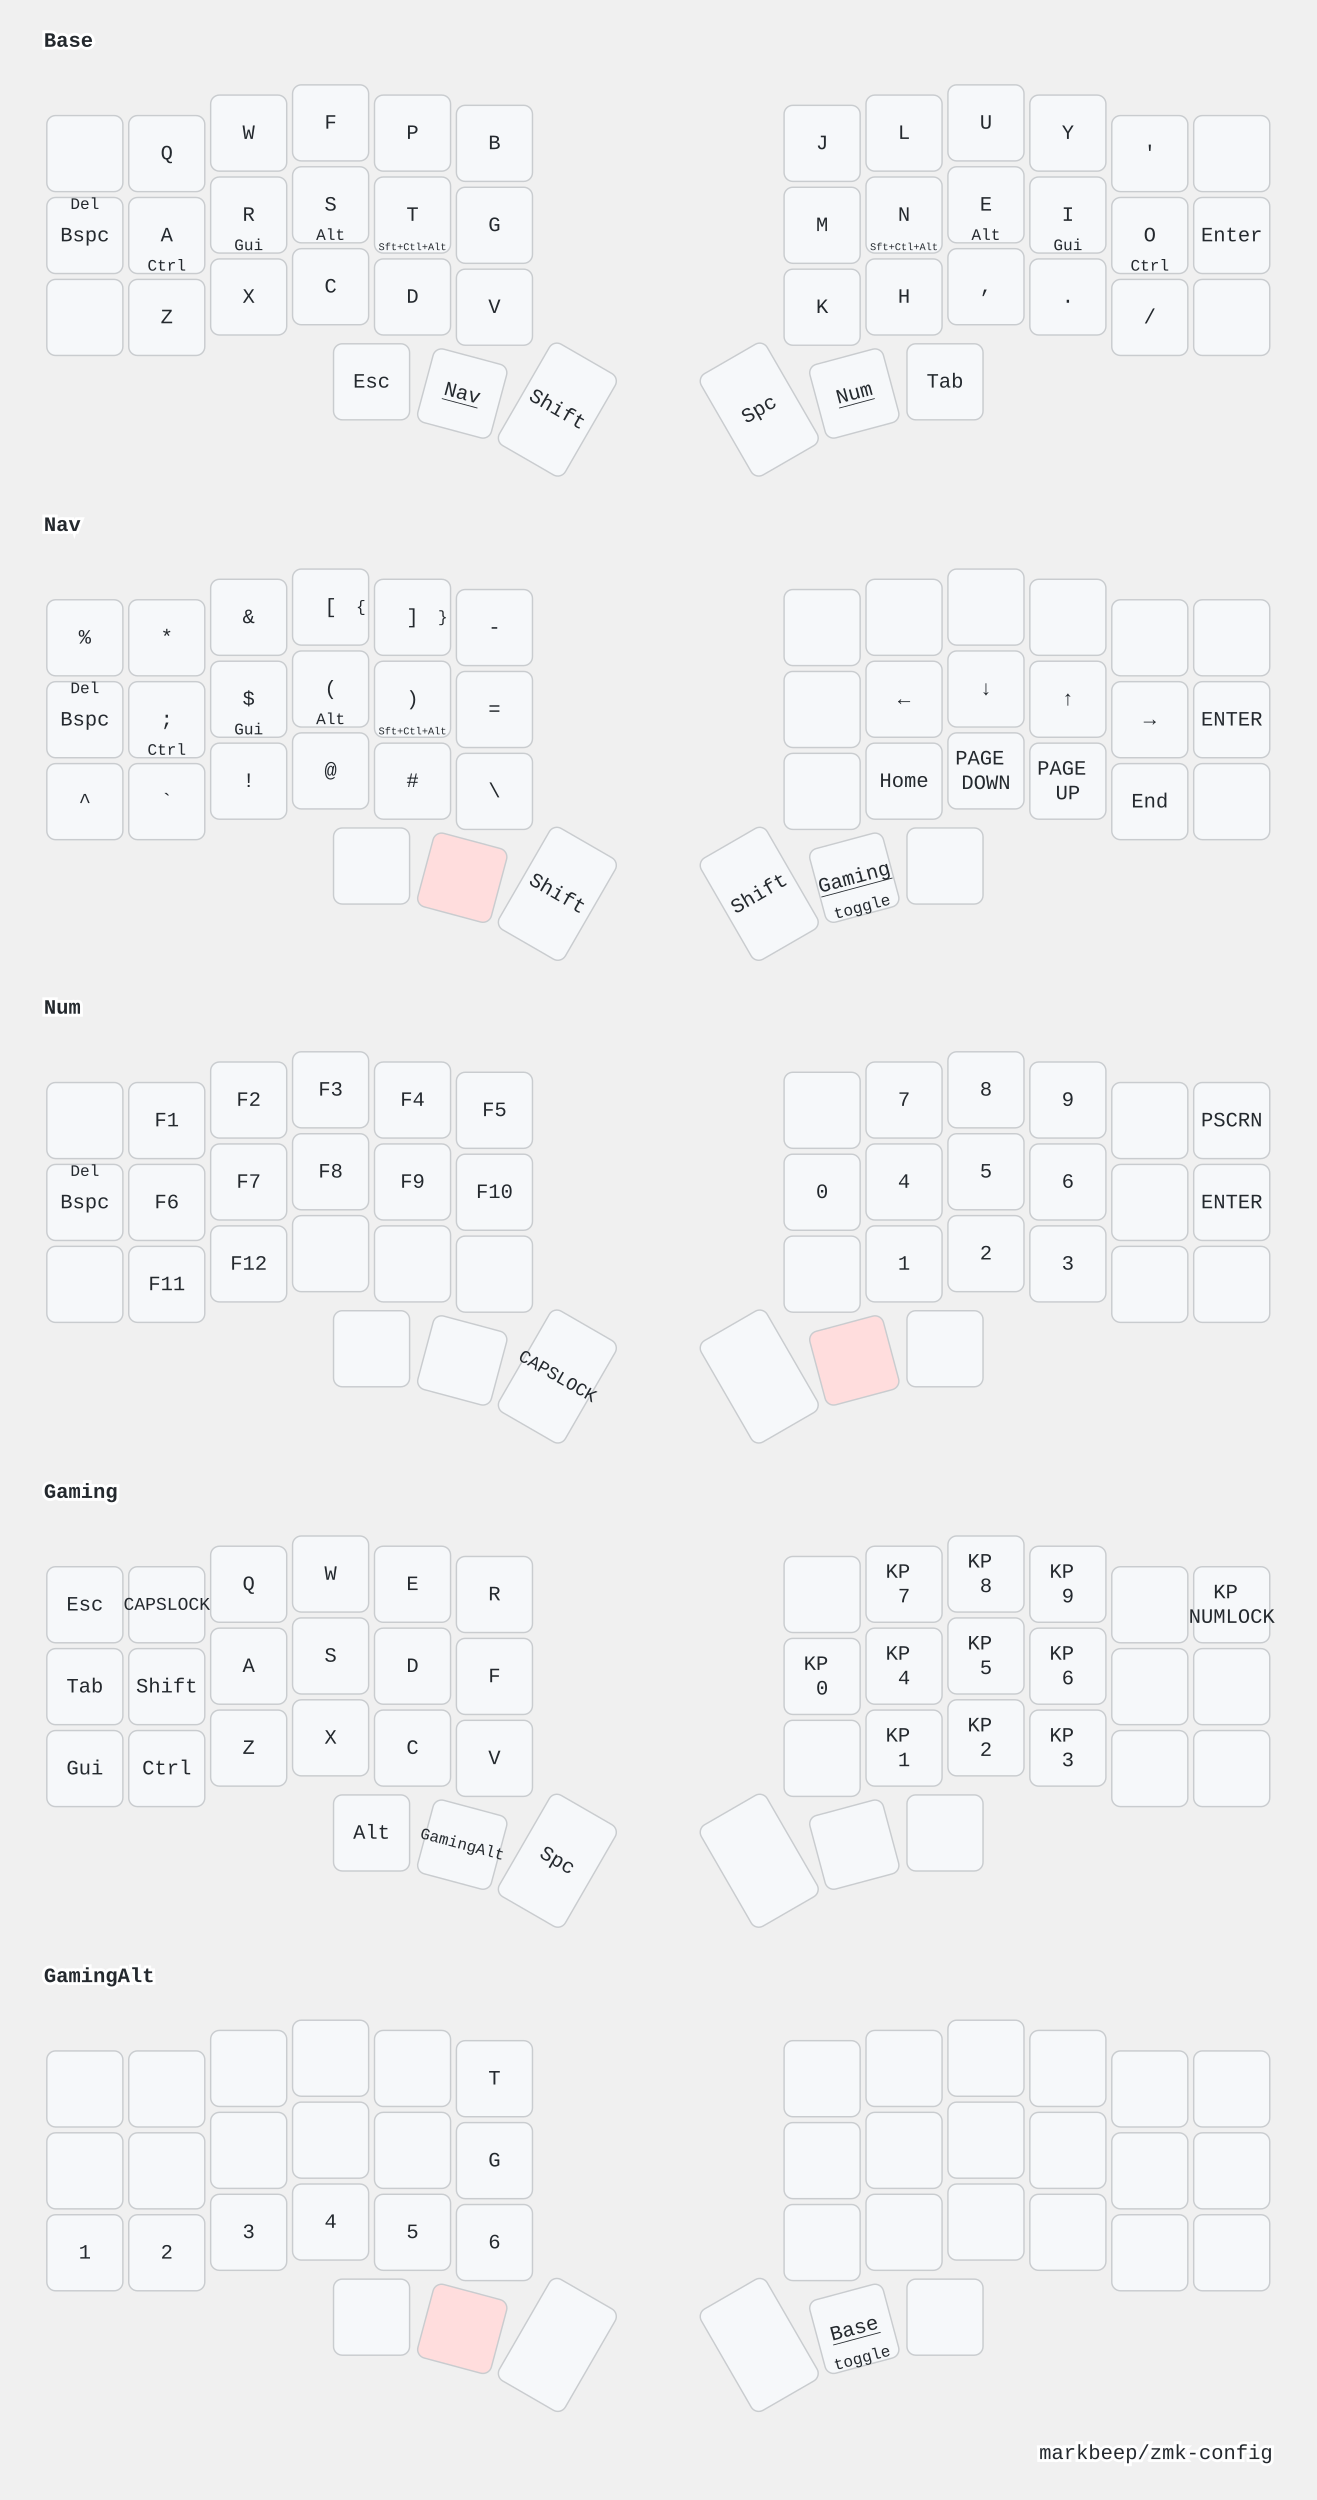
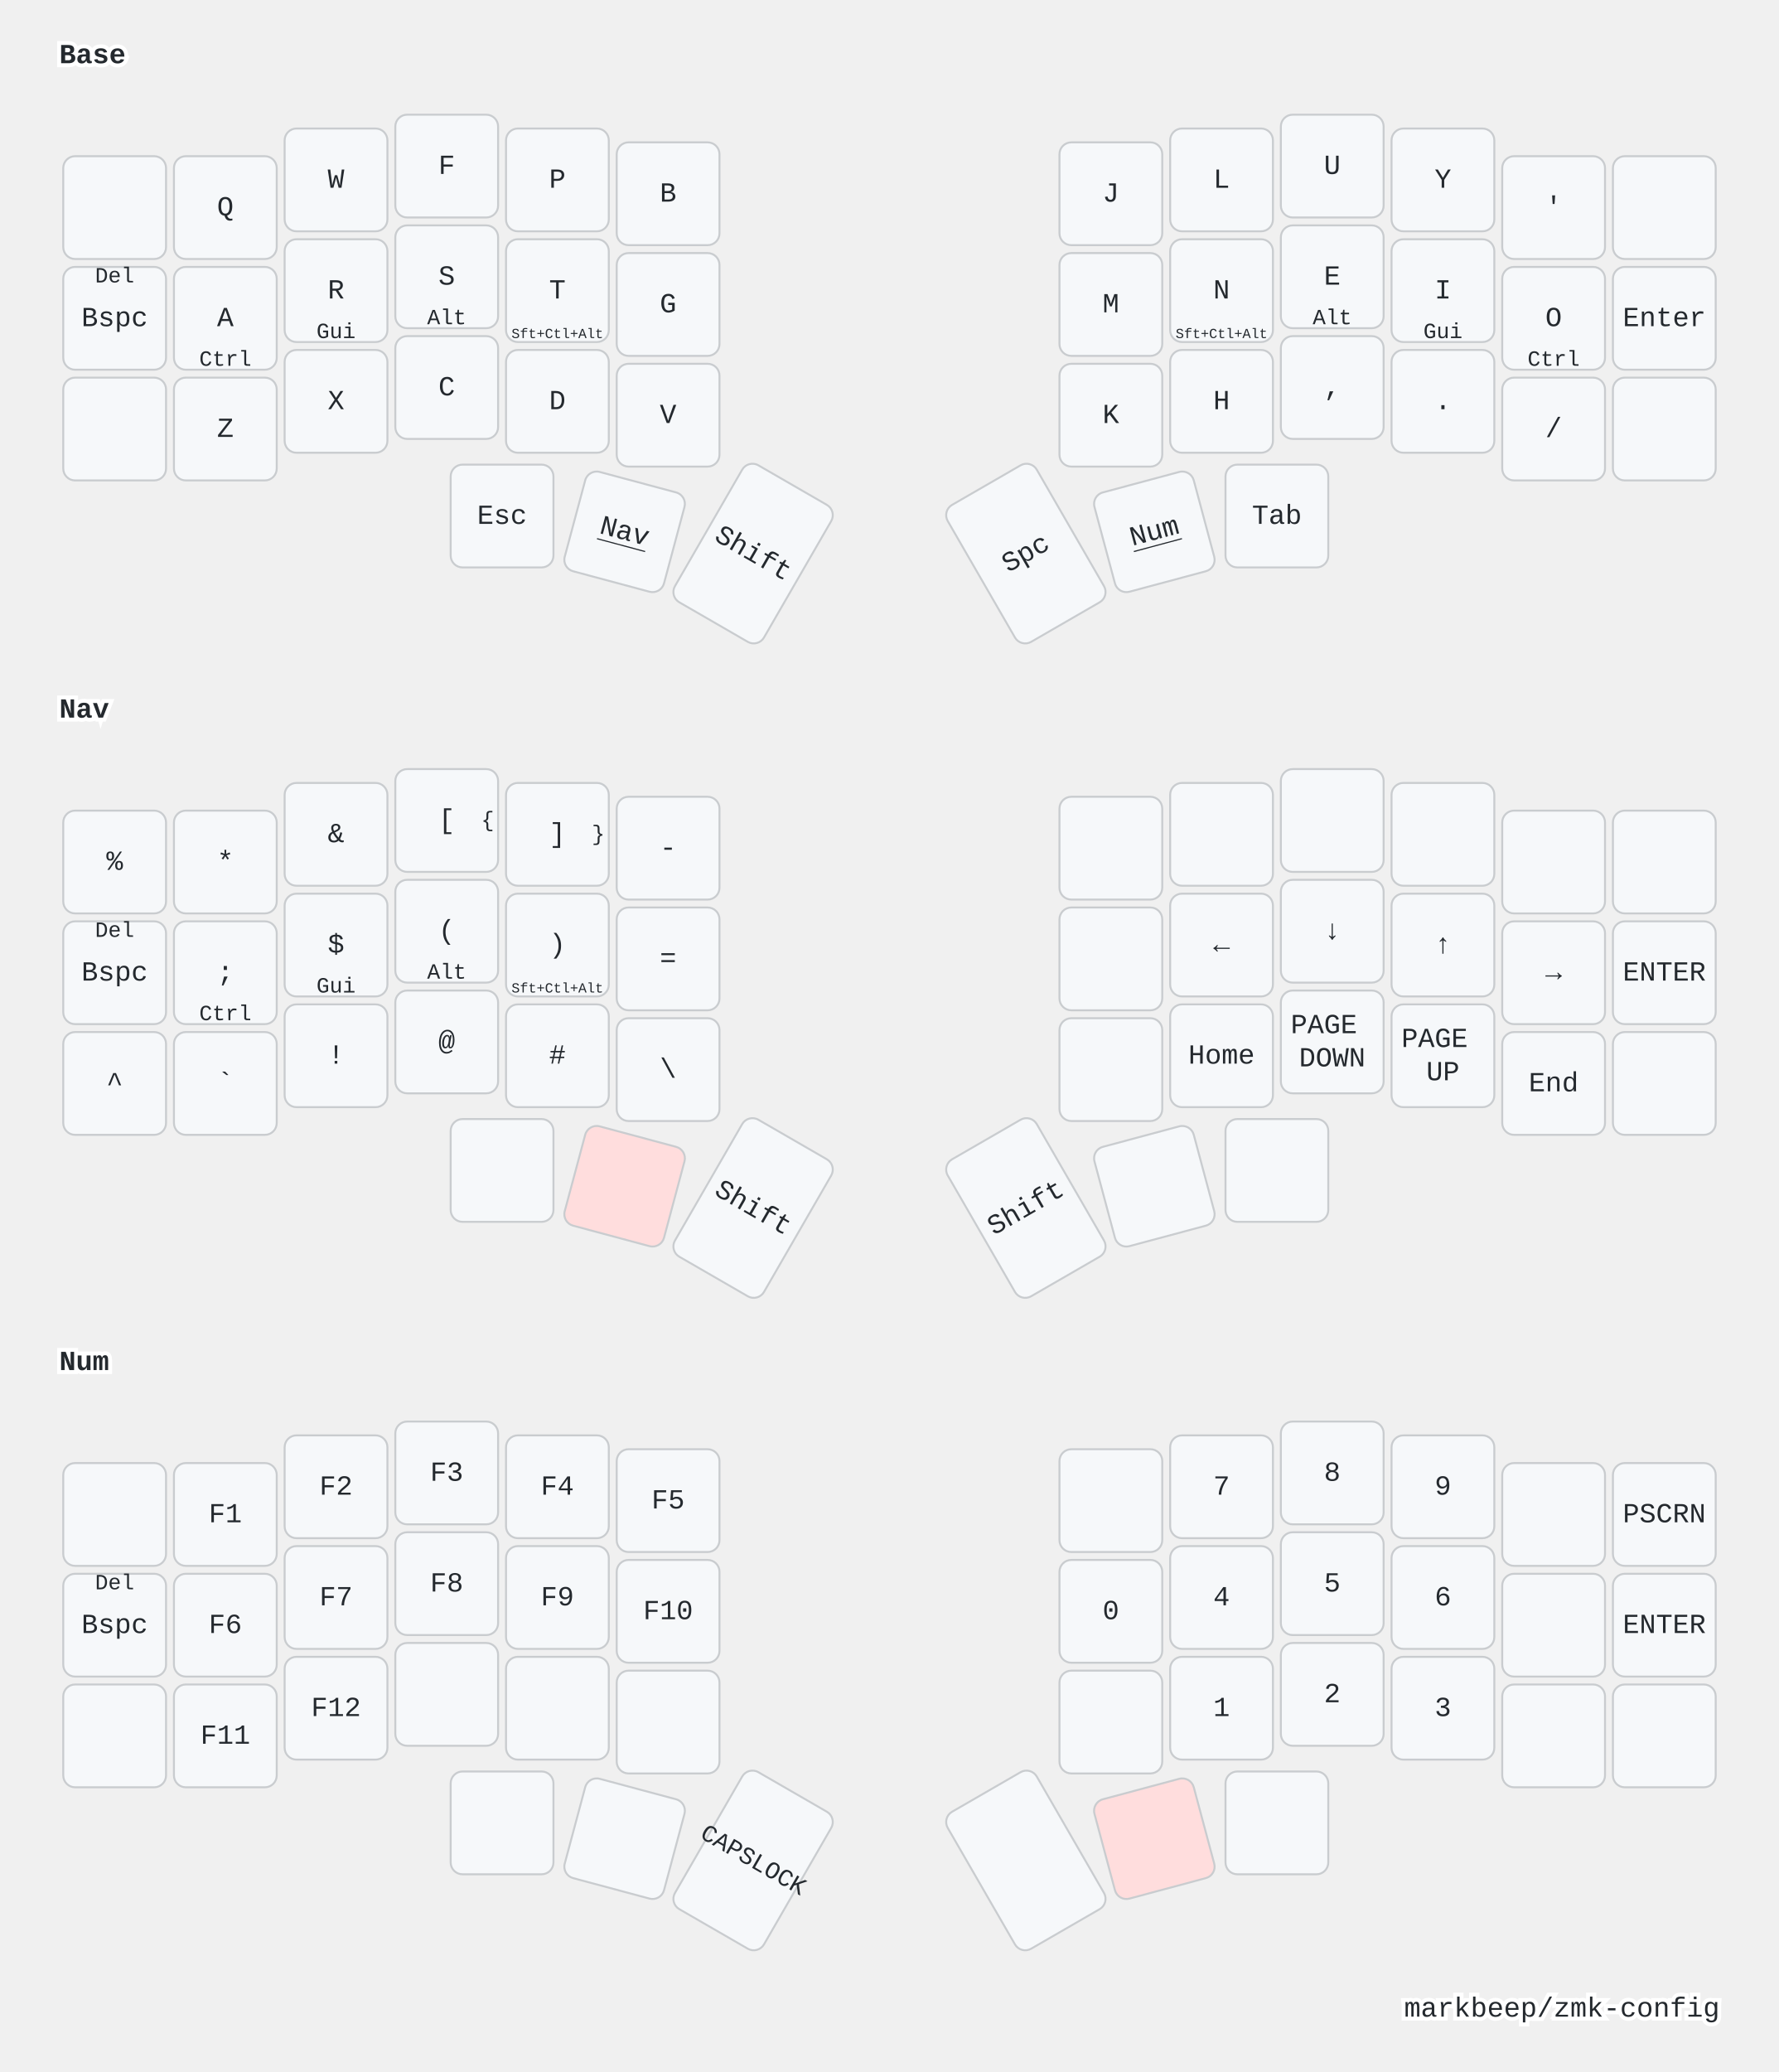
- <svg xmlns="http://www.w3.org/2000/svg" xmlns:xlink="http://www.w3.org/1999/xlink" width="900" height="1709" viewBox="0 0 900 1709" class="keymap">
+ <svg xmlns="http://www.w3.org/2000/svg" xmlns:xlink="http://www.w3.org/1999/xlink" width="900" height="1048" viewBox="0 0 900 1048" class="keymap">
  <defs>/* start glyphs */
<svg id="mdi:play-pause">
      <svg id="mdi-play-pause" viewBox="0 0 24 24">
        <path d="M3,5V19L11,12M13,19H16V5H13M18,5V19H21V5" />
      </svg>
    </svg>
    <svg id="mdi:skip-backward">
      <svg id="mdi-skip-backward" viewBox="0 0 24 24">
        <path d="M20,5V19L13,12M6,5V19H4V5M13,5V19L6,12" />
      </svg>
    </svg>
    <svg id="mdi:skip-forward">
      <svg id="mdi-skip-forward" viewBox="0 0 24 24">
        <path d="M4,5V19L11,12M18,5V19H20V5M11,5V19L18,12" />
      </svg>
    </svg>
    <svg id="mdi:volume-high">
      <svg id="mdi-volume-high" viewBox="0 0 24 24">
        <path d="M14,3.23V5.29C16.89,6.15 19,8.83 19,12C19,15.17 16.89,17.84 14,18.7V20.77C18,19.86 21,16.28 21,12C21,7.72 18,4.14 14,3.23M16.5,12C16.5,10.23 15.5,8.71 14,7.97V16C15.5,15.29 16.5,13.76 16.5,12M3,9V15H7L12,20V4L7,9H3Z" />
      </svg>
    </svg>
    <svg id="mdi:volume-medium">
      <svg id="mdi-volume-medium" viewBox="0 0 24 24">
        <path d="M5,9V15H9L14,20V4L9,9M18.5,12C18.5,10.23 17.5,8.71 16,7.97V16C17.5,15.29 18.5,13.76 18.5,12Z" />
      </svg>
    </svg>
    <svg id="mdi:volume-off">
      <svg id="mdi-volume-off" viewBox="0 0 24 24">
        <path d="M12,4L9.91,6.09L12,8.18M4.27,3L3,4.27L7.73,9H3V15H7L12,20V13.27L16.25,17.53C15.58,18.04 14.83,18.46 14,18.7V20.77C15.38,20.45 16.63,19.82 17.68,18.96L19.73,21L21,19.73L12,10.73M19,12C19,12.94 18.8,13.82 18.46,14.64L19.97,16.15C20.62,14.91 21,13.5 21,12C21,7.72 18,4.14 14,3.23V5.29C16.89,6.15 19,8.83 19,12M16.5,12C16.5,10.23 15.5,8.71 14,7.97V10.18L16.45,12.63C16.5,12.43 16.5,12.21 16.5,12Z" />
      </svg>
    </svg>
  </defs>/* end glyphs */
<style>/* inherit to force styles through use tags */
svg path {
    fill: inherit;
}

/* font and background color specifications */
svg.keymap {
    font-family: SFMono-Regular,Consolas,Liberation Mono,Menlo,monospace;
    font-size: 14px;
    font-kerning: normal;
    text-rendering: optimizeLegibility;
    fill: #24292e;
}

/* default key styling */
rect.key {
    fill: #f6f8fa;
}

rect.key, rect.combo {
    stroke: #c9cccf;
    stroke-width: 1;
}

/* default key side styling, only used is draw_key_sides is set */
rect.side {
    filter: brightness(90%);
}

/* color accent for combo boxes */
rect.combo, rect.combo-separate {
    fill: #cdf;
}

/* color accent for held keys */
rect.held, rect.combo.held {
    fill: #fdd;
}

/* color accent for ghost (optional) keys */
rect.ghost, rect.combo.ghost {
    stroke-dasharray: 4, 4;
    stroke-width: 2;
}

text {
    text-anchor: middle;
    dominant-baseline: middle;
}

/* styling for layer labels */
text.label {
    font-weight: bold;
    text-anchor: start;
    stroke: white;
    stroke-width: 4;
    paint-order: stroke;
}

/* styling for optional footer */
text.footer {
    text-anchor: end;
    dominant-baseline: auto;
    stroke: white;
    stroke-width: 4;
    paint-order: stroke;
}

/* styling for combo tap, and key non-tap label text */
- text.combo, text.hold, text.shifted, text.left, text.right {
+ text.combo, text.hold, text.shifted, text.left, text.right, text.tl, text.tr, text.bl, text.br {
    font-size: 11px;
}

- text.hold {
+ text.hold, text.bl, text.br {
    text-anchor: middle;
    dominant-baseline: auto;
}

- text.shifted {
+ text.shifted, text.tl, text.tr {
    text-anchor: middle;
    dominant-baseline: hanging;
}

- text.left {
+ text.left, text.tl, text.bl {
    text-anchor: start;
}

- text.right {
+ text.right, text.tr, text.br {
    text-anchor: end;
}

text.layer-activator {
    text-decoration: underline;
}

/* styling for hold/shifted label text in combo box */
text.combo.hold, text.combo.shifted, text.combo.left, text.combo.right {
    font-size: 8px;
}

/* lighter symbol for transparent keys */
text.trans {
    fill: #7b7e81;
}

/* styling for combo dendrons */
path.combo {
    stroke-width: 1;
    stroke: gray;
    fill: none;
}

/* Start Tabler Icons Cleanup */
/* cannot use height/width with glyphs */
.icon-tabler &gt; path {
    fill: inherit;
    stroke: inherit;
    stroke-width: 2;
}
/* hide tabler's default box */
.icon-tabler &gt; path[stroke="none"][fill="none"] {
    visibility: hidden;
}
/* End Tabler Icons Cleanup */

@media (prefers-color-scheme: dark) {
svg.keymap { fill: #d1d6db; }
rect.key { fill: #3f4750; }
rect.key, rect.combo { stroke: #60666c; }
rect.combo, rect.combo-separate { fill: #1f3d7a; }
rect.held, rect.combo.held { fill: #854747; }
text.label, text.footer { stroke: black; }
text.trans { fill: #7e8184; }
path.combo { stroke: #7f7f7f; }

}</style>
  <g transform="translate(30, 0)" class="layer-Base">
    <text x="0" y="28" class="label" id="Base">Base</text>
    <g transform="translate(0, 56)">
      <g transform="translate(28, 49)" class="key trans keypos-0">
        <rect rx="6" ry="6" x="-26" y="-26" width="52" height="52" class="key trans" />
      </g>
      <g transform="translate(84, 49)" class="key keypos-1">
        <rect rx="6" ry="6" x="-26" y="-26" width="52" height="52" class="key" />
        <text x="0" y="0" class="key tap">Q</text>
      </g>
      <g transform="translate(140, 35)" class="key keypos-2">
        <rect rx="6" ry="6" x="-26" y="-26" width="52" height="52" class="key" />
        <text x="0" y="0" class="key tap">W</text>
      </g>
      <g transform="translate(196, 28)" class="key keypos-3">
        <rect rx="6" ry="6" x="-26" y="-26" width="52" height="52" class="key" />
        <text x="0" y="0" class="key tap">F</text>
      </g>
      <g transform="translate(252, 35)" class="key keypos-4">
        <rect rx="6" ry="6" x="-26" y="-26" width="52" height="52" class="key" />
        <text x="0" y="0" class="key tap">P</text>
      </g>
      <g transform="translate(308, 42)" class="key keypos-5">
        <rect rx="6" ry="6" x="-26" y="-26" width="52" height="52" class="key" />
        <text x="0" y="0" class="key tap">B</text>
      </g>
      <g transform="translate(532, 42)" class="key keypos-6">
        <rect rx="6" ry="6" x="-26" y="-26" width="52" height="52" class="key" />
        <text x="0" y="0" class="key tap">J</text>
      </g>
      <g transform="translate(588, 35)" class="key keypos-7">
        <rect rx="6" ry="6" x="-26" y="-26" width="52" height="52" class="key" />
        <text x="0" y="0" class="key tap">L</text>
      </g>
      <g transform="translate(644, 28)" class="key keypos-8">
        <rect rx="6" ry="6" x="-26" y="-26" width="52" height="52" class="key" />
        <text x="0" y="0" class="key tap">U</text>
      </g>
      <g transform="translate(700, 35)" class="key keypos-9">
        <rect rx="6" ry="6" x="-26" y="-26" width="52" height="52" class="key" />
        <text x="0" y="0" class="key tap">Y</text>
      </g>
      <g transform="translate(756, 49)" class="key keypos-10">
        <rect rx="6" ry="6" x="-26" y="-26" width="52" height="52" class="key" />
        <text x="0" y="0" class="key tap">'</text>
      </g>
      <g transform="translate(812, 49)" class="key trans keypos-11">
        <rect rx="6" ry="6" x="-26" y="-26" width="52" height="52" class="key trans" />
      </g>
      <g transform="translate(28, 105)" class="key keypos-12">
        <rect rx="6" ry="6" x="-26" y="-26" width="52" height="52" class="key" />
        <text x="0" y="0" class="key tap">Bspc</text>
        <text x="0" y="-24" class="key shifted">Del</text>
      </g>
      <g transform="translate(84, 105)" class="key keypos-13">
        <rect rx="6" ry="6" x="-26" y="-26" width="52" height="52" class="key" />
        <text x="0" y="0" class="key tap">A</text>
        <text x="0" y="24" class="key hold">Ctrl</text>
      </g>
      <g transform="translate(140, 91)" class="key keypos-14">
        <rect rx="6" ry="6" x="-26" y="-26" width="52" height="52" class="key" />
        <text x="0" y="0" class="key tap">R</text>
        <text x="0" y="24" class="key hold">Gui</text>
      </g>
      <g transform="translate(196, 84)" class="key keypos-15">
        <rect rx="6" ry="6" x="-26" y="-26" width="52" height="52" class="key" />
        <text x="0" y="0" class="key tap">S</text>
        <text x="0" y="24" class="key hold">Alt</text>
      </g>
      <g transform="translate(252, 91)" class="key keypos-16">
        <rect rx="6" ry="6" x="-26" y="-26" width="52" height="52" class="key" />
        <text x="0" y="0" class="key tap">T</text>
        <text x="0" y="24" class="key hold">
          <tspan style="font-size: 64%">Sft+Ctl+Alt</tspan>
        </text>
      </g>
      <g transform="translate(308, 98)" class="key keypos-17">
        <rect rx="6" ry="6" x="-26" y="-26" width="52" height="52" class="key" />
        <text x="0" y="0" class="key tap">G</text>
      </g>
      <g transform="translate(532, 98)" class="key keypos-18">
        <rect rx="6" ry="6" x="-26" y="-26" width="52" height="52" class="key" />
        <text x="0" y="0" class="key tap">M</text>
      </g>
      <g transform="translate(588, 91)" class="key keypos-19">
        <rect rx="6" ry="6" x="-26" y="-26" width="52" height="52" class="key" />
        <text x="0" y="0" class="key tap">N</text>
        <text x="0" y="24" class="key hold">
          <tspan style="font-size: 64%">Sft+Ctl+Alt</tspan>
        </text>
      </g>
      <g transform="translate(644, 84)" class="key keypos-20">
        <rect rx="6" ry="6" x="-26" y="-26" width="52" height="52" class="key" />
        <text x="0" y="0" class="key tap">E</text>
        <text x="0" y="24" class="key hold">Alt</text>
      </g>
      <g transform="translate(700, 91)" class="key keypos-21">
        <rect rx="6" ry="6" x="-26" y="-26" width="52" height="52" class="key" />
        <text x="0" y="0" class="key tap">I</text>
        <text x="0" y="24" class="key hold">Gui</text>
      </g>
      <g transform="translate(756, 105)" class="key keypos-22">
        <rect rx="6" ry="6" x="-26" y="-26" width="52" height="52" class="key" />
        <text x="0" y="0" class="key tap">O</text>
        <text x="0" y="24" class="key hold">Ctrl</text>
      </g>
      <g transform="translate(812, 105)" class="key keypos-23">
        <rect rx="6" ry="6" x="-26" y="-26" width="52" height="52" class="key" />
        <text x="0" y="0" class="key tap">Enter</text>
      </g>
      <g transform="translate(28, 161)" class="key trans keypos-24">
        <rect rx="6" ry="6" x="-26" y="-26" width="52" height="52" class="key trans" />
      </g>
      <g transform="translate(84, 161)" class="key keypos-25">
        <rect rx="6" ry="6" x="-26" y="-26" width="52" height="52" class="key" />
        <text x="0" y="0" class="key tap">Z</text>
      </g>
      <g transform="translate(140, 147)" class="key keypos-26">
        <rect rx="6" ry="6" x="-26" y="-26" width="52" height="52" class="key" />
        <text x="0" y="0" class="key tap">X</text>
      </g>
      <g transform="translate(196, 140)" class="key keypos-27">
        <rect rx="6" ry="6" x="-26" y="-26" width="52" height="52" class="key" />
        <text x="0" y="0" class="key tap">C</text>
      </g>
      <g transform="translate(252, 147)" class="key keypos-28">
        <rect rx="6" ry="6" x="-26" y="-26" width="52" height="52" class="key" />
        <text x="0" y="0" class="key tap">D</text>
      </g>
      <g transform="translate(308, 154)" class="key keypos-29">
        <rect rx="6" ry="6" x="-26" y="-26" width="52" height="52" class="key" />
        <text x="0" y="0" class="key tap">V</text>
      </g>
      <g transform="translate(532, 154)" class="key keypos-30">
        <rect rx="6" ry="6" x="-26" y="-26" width="52" height="52" class="key" />
        <text x="0" y="0" class="key tap">K</text>
      </g>
      <g transform="translate(588, 147)" class="key keypos-31">
        <rect rx="6" ry="6" x="-26" y="-26" width="52" height="52" class="key" />
        <text x="0" y="0" class="key tap">H</text>
      </g>
      <g transform="translate(644, 140)" class="key keypos-32">
        <rect rx="6" ry="6" x="-26" y="-26" width="52" height="52" class="key" />
        <text x="0" y="0" class="key tap">,</text>
      </g>
      <g transform="translate(700, 147)" class="key keypos-33">
        <rect rx="6" ry="6" x="-26" y="-26" width="52" height="52" class="key" />
        <text x="0" y="0" class="key tap">.</text>
      </g>
      <g transform="translate(756, 161)" class="key keypos-34">
        <rect rx="6" ry="6" x="-26" y="-26" width="52" height="52" class="key" />
        <text x="0" y="0" class="key tap">/</text>
      </g>
      <g transform="translate(812, 161)" class="key trans keypos-35">
        <rect rx="6" ry="6" x="-26" y="-26" width="52" height="52" class="key trans" />
      </g>
      <g transform="translate(224, 205)" class="key keypos-36">
        <rect rx="6" ry="6" x="-26" y="-26" width="52" height="52" class="key" />
        <text x="0" y="0" class="key tap">Esc</text>
      </g>
      <g transform="translate(286, 213) rotate(15.0)" class="key keypos-37">
        <rect rx="6" ry="6" x="-26" y="-26" width="52" height="52" class="key" />
        <a href="#Nav">
          <text x="0" y="0" class="key tap layer-activator">Nav</text>
        </a>
      </g>
      <g transform="translate(351, 224) rotate(30.0)" class="key keypos-38">
        <rect rx="6" ry="6" x="-26" y="-40" width="52" height="80" class="key" />
        <text x="0" y="0" class="key tap">Shift</text>
      </g>
      <g transform="translate(489, 224) rotate(-30.0)" class="key keypos-39">
        <rect rx="6" ry="6" x="-26" y="-40" width="52" height="80" class="key" />
        <text x="0" y="0" class="key tap">Spc</text>
      </g>
      <g transform="translate(554, 213) rotate(-15.0)" class="key keypos-40">
        <rect rx="6" ry="6" x="-26" y="-26" width="52" height="52" class="key" />
        <a href="#Num">
          <text x="0" y="0" class="key tap layer-activator">Num</text>
        </a>
      </g>
      <g transform="translate(616, 205)" class="key keypos-41">
        <rect rx="6" ry="6" x="-26" y="-26" width="52" height="52" class="key" />
        <text x="0" y="0" class="key tap">Tab</text>
      </g>
    </g>
  </g>
  <g transform="translate(30, 331)" class="layer-Nav">
    <text x="0" y="28" class="label" id="Nav">Nav</text>
    <g transform="translate(0, 56)">
      <g transform="translate(28, 49)" class="key keypos-0">
        <rect rx="6" ry="6" x="-26" y="-26" width="52" height="52" class="key" />
        <text x="0" y="0" class="key tap">%</text>
      </g>
      <g transform="translate(84, 49)" class="key keypos-1">
        <rect rx="6" ry="6" x="-26" y="-26" width="52" height="52" class="key" />
        <text x="0" y="0" class="key tap">*</text>
      </g>
      <g transform="translate(140, 35)" class="key keypos-2">
        <rect rx="6" ry="6" x="-26" y="-26" width="52" height="52" class="key" />
        <text x="0" y="0" class="key tap">&amp;</text>
      </g>
      <g transform="translate(196, 28)" class="key keypos-3">
        <rect rx="6" ry="6" x="-26" y="-26" width="52" height="52" class="key" />
        <text x="0" y="0" class="key tap">[</text>
        <text x="24" y="0" class="key right">{</text>
      </g>
      <g transform="translate(252, 35)" class="key keypos-4">
        <rect rx="6" ry="6" x="-26" y="-26" width="52" height="52" class="key" />
        <text x="0" y="0" class="key tap">]</text>
        <text x="24" y="0" class="key right">}</text>
      </g>
      <g transform="translate(308, 42)" class="key keypos-5">
        <rect rx="6" ry="6" x="-26" y="-26" width="52" height="52" class="key" />
        <text x="0" y="0" class="key tap">-</text>
      </g>
      <g transform="translate(532, 42)" class="key keypos-6">
        <rect rx="6" ry="6" x="-26" y="-26" width="52" height="52" class="key" />
        <use href="#mdi:skip-backward" xlink:href="#mdi:skip-backward" x="-7" y="-7" height="14" width="14.0" class="key tap glyph mdi:skip-backward" />
      </g>
      <g transform="translate(588, 35)" class="key keypos-7">
        <rect rx="6" ry="6" x="-26" y="-26" width="52" height="52" class="key" />
        <use href="#mdi:skip-forward" xlink:href="#mdi:skip-forward" x="-7" y="-7" height="14" width="14.0" class="key tap glyph mdi:skip-forward" />
      </g>
      <g transform="translate(644, 28)" class="key keypos-8">
        <rect rx="6" ry="6" x="-26" y="-26" width="52" height="52" class="key" />
        <use href="#mdi:volume-medium" xlink:href="#mdi:volume-medium" x="-7" y="-7" height="14" width="14.0" class="key tap glyph mdi:volume-medium" />
      </g>
      <g transform="translate(700, 35)" class="key keypos-9">
        <rect rx="6" ry="6" x="-26" y="-26" width="52" height="52" class="key" />
        <use href="#mdi:volume-high" xlink:href="#mdi:volume-high" x="-7" y="-7" height="14" width="14.0" class="key tap glyph mdi:volume-high" />
      </g>
      <g transform="translate(756, 49)" class="key keypos-10">
        <rect rx="6" ry="6" x="-26" y="-26" width="52" height="52" class="key" />
        <use href="#mdi:volume-off" xlink:href="#mdi:volume-off" x="-7" y="-7" height="14" width="14.0" class="key tap glyph mdi:volume-off" />
      </g>
      <g transform="translate(812, 49)" class="key keypos-11">
        <rect rx="6" ry="6" x="-26" y="-26" width="52" height="52" class="key" />
        <use href="#mdi:play-pause" xlink:href="#mdi:play-pause" x="-7" y="-7" height="14" width="14.0" class="key tap glyph mdi:play-pause" />
      </g>
      <g transform="translate(28, 105)" class="key keypos-12">
        <rect rx="6" ry="6" x="-26" y="-26" width="52" height="52" class="key" />
        <text x="0" y="0" class="key tap">Bspc</text>
        <text x="0" y="-24" class="key shifted">Del</text>
      </g>
      <g transform="translate(84, 105)" class="key keypos-13">
        <rect rx="6" ry="6" x="-26" y="-26" width="52" height="52" class="key" />
        <text x="0" y="0" class="key tap">;</text>
        <text x="0" y="24" class="key hold">Ctrl</text>
      </g>
      <g transform="translate(140, 91)" class="key keypos-14">
        <rect rx="6" ry="6" x="-26" y="-26" width="52" height="52" class="key" />
        <text x="0" y="0" class="key tap">$</text>
        <text x="0" y="24" class="key hold">Gui</text>
      </g>
      <g transform="translate(196, 84)" class="key keypos-15">
        <rect rx="6" ry="6" x="-26" y="-26" width="52" height="52" class="key" />
        <text x="0" y="0" class="key tap">(</text>
        <text x="0" y="24" class="key hold">Alt</text>
      </g>
      <g transform="translate(252, 91)" class="key keypos-16">
        <rect rx="6" ry="6" x="-26" y="-26" width="52" height="52" class="key" />
        <text x="0" y="0" class="key tap">)</text>
        <text x="0" y="24" class="key hold">
          <tspan style="font-size: 64%">Sft+Ctl+Alt</tspan>
        </text>
      </g>
      <g transform="translate(308, 98)" class="key keypos-17">
        <rect rx="6" ry="6" x="-26" y="-26" width="52" height="52" class="key" />
        <text x="0" y="0" class="key tap">=</text>
      </g>
      <g transform="translate(532, 98)" class="key trans keypos-18">
        <rect rx="6" ry="6" x="-26" y="-26" width="52" height="52" class="key trans" />
      </g>
      <g transform="translate(588, 91)" class="key keypos-19">
        <rect rx="6" ry="6" x="-26" y="-26" width="52" height="52" class="key" />
        <text x="0" y="0" class="key tap">←</text>
      </g>
      <g transform="translate(644, 84)" class="key keypos-20">
        <rect rx="6" ry="6" x="-26" y="-26" width="52" height="52" class="key" />
        <text x="0" y="0" class="key tap">↓</text>
      </g>
      <g transform="translate(700, 91)" class="key keypos-21">
        <rect rx="6" ry="6" x="-26" y="-26" width="52" height="52" class="key" />
        <text x="0" y="0" class="key tap">↑</text>
      </g>
      <g transform="translate(756, 105)" class="key keypos-22">
        <rect rx="6" ry="6" x="-26" y="-26" width="52" height="52" class="key" />
        <text x="0" y="0" class="key tap">→</text>
      </g>
      <g transform="translate(812, 105)" class="key keypos-23">
        <rect rx="6" ry="6" x="-26" y="-26" width="52" height="52" class="key" />
        <text x="0" y="0" class="key tap">ENTER</text>
      </g>
      <g transform="translate(28, 161)" class="key keypos-24">
        <rect rx="6" ry="6" x="-26" y="-26" width="52" height="52" class="key" />
        <text x="0" y="0" class="key tap">^</text>
      </g>
      <g transform="translate(84, 161)" class="key keypos-25">
        <rect rx="6" ry="6" x="-26" y="-26" width="52" height="52" class="key" />
        <text x="0" y="0" class="key tap">`</text>
      </g>
      <g transform="translate(140, 147)" class="key keypos-26">
        <rect rx="6" ry="6" x="-26" y="-26" width="52" height="52" class="key" />
        <text x="0" y="0" class="key tap">!</text>
      </g>
      <g transform="translate(196, 140)" class="key keypos-27">
        <rect rx="6" ry="6" x="-26" y="-26" width="52" height="52" class="key" />
        <text x="0" y="0" class="key tap">@</text>
      </g>
      <g transform="translate(252, 147)" class="key keypos-28">
        <rect rx="6" ry="6" x="-26" y="-26" width="52" height="52" class="key" />
        <text x="0" y="0" class="key tap">#</text>
      </g>
      <g transform="translate(308, 154)" class="key keypos-29">
        <rect rx="6" ry="6" x="-26" y="-26" width="52" height="52" class="key" />
        <text x="0" y="0" class="key tap">\</text>
      </g>
      <g transform="translate(532, 154)" class="key trans keypos-30">
        <rect rx="6" ry="6" x="-26" y="-26" width="52" height="52" class="key trans" />
      </g>
      <g transform="translate(588, 147)" class="key keypos-31">
        <rect rx="6" ry="6" x="-26" y="-26" width="52" height="52" class="key" />
        <text x="0" y="0" class="key tap">Home</text>
      </g>
      <g transform="translate(644, 140)" class="key keypos-32">
        <rect rx="6" ry="6" x="-26" y="-26" width="52" height="52" class="key" />
        <text x="0" y="0" class="key tap">
          <tspan x="0" dy="-0.6em">PAGE</tspan>
          <tspan x="0" dy="1.2em">DOWN</tspan>
        </text>
      </g>
      <g transform="translate(700, 147)" class="key keypos-33">
        <rect rx="6" ry="6" x="-26" y="-26" width="52" height="52" class="key" />
        <text x="0" y="0" class="key tap">
          <tspan x="0" dy="-0.6em">PAGE</tspan>
          <tspan x="0" dy="1.2em">UP</tspan>
        </text>
      </g>
      <g transform="translate(756, 161)" class="key keypos-34">
        <rect rx="6" ry="6" x="-26" y="-26" width="52" height="52" class="key" />
        <text x="0" y="0" class="key tap">End</text>
      </g>
      <g transform="translate(812, 161)" class="key trans keypos-35">
        <rect rx="6" ry="6" x="-26" y="-26" width="52" height="52" class="key trans" />
      </g>
      <g transform="translate(224, 205)" class="key trans keypos-36">
        <rect rx="6" ry="6" x="-26" y="-26" width="52" height="52" class="key trans" />
      </g>
      <g transform="translate(286, 213) rotate(15.0)" class="key held keypos-37">
        <rect rx="6" ry="6" x="-26" y="-26" width="52" height="52" class="key held" />
      </g>
      <g transform="translate(351, 224) rotate(30.0)" class="key keypos-38">
        <rect rx="6" ry="6" x="-26" y="-40" width="52" height="80" class="key" />
        <text x="0" y="0" class="key tap">Shift</text>
      </g>
      <g transform="translate(489, 224) rotate(-30.0)" class="key keypos-39">
        <rect rx="6" ry="6" x="-26" y="-40" width="52" height="80" class="key" />
        <text x="0" y="0" class="key tap">Shift</text>
      </g>
-       <g transform="translate(554, 213) rotate(-15.0)" class="key keypos-40">
-         <rect rx="6" ry="6" x="-26" y="-26" width="52" height="52" class="key" />
-         <a href="#Gaming">
-           <text x="0" y="0" class="key tap layer-activator">Gaming</text>
-         </a>
-         <text x="0" y="24" class="key hold">toggle</text>
+       <g transform="translate(554, 213) rotate(-15.0)" class="key trans keypos-40">
+         <rect rx="6" ry="6" x="-26" y="-26" width="52" height="52" class="key trans" />
      </g>
      <g transform="translate(616, 205)" class="key trans keypos-41">
        <rect rx="6" ry="6" x="-26" y="-26" width="52" height="52" class="key trans" />
      </g>
    </g>
  </g>
  <g transform="translate(30, 661)" class="layer-Num">
    <text x="0" y="28" class="label" id="Num">Num</text>
    <g transform="translate(0, 56)">
      <g transform="translate(28, 49)" class="key trans keypos-0">
        <rect rx="6" ry="6" x="-26" y="-26" width="52" height="52" class="key trans" />
      </g>
      <g transform="translate(84, 49)" class="key keypos-1">
        <rect rx="6" ry="6" x="-26" y="-26" width="52" height="52" class="key" />
        <text x="0" y="0" class="key tap">F1</text>
      </g>
      <g transform="translate(140, 35)" class="key keypos-2">
        <rect rx="6" ry="6" x="-26" y="-26" width="52" height="52" class="key" />
        <text x="0" y="0" class="key tap">F2</text>
      </g>
      <g transform="translate(196, 28)" class="key keypos-3">
        <rect rx="6" ry="6" x="-26" y="-26" width="52" height="52" class="key" />
        <text x="0" y="0" class="key tap">F3</text>
      </g>
      <g transform="translate(252, 35)" class="key keypos-4">
        <rect rx="6" ry="6" x="-26" y="-26" width="52" height="52" class="key" />
        <text x="0" y="0" class="key tap">F4</text>
      </g>
      <g transform="translate(308, 42)" class="key keypos-5">
        <rect rx="6" ry="6" x="-26" y="-26" width="52" height="52" class="key" />
        <text x="0" y="0" class="key tap">F5</text>
      </g>
      <g transform="translate(532, 42)" class="key trans keypos-6">
        <rect rx="6" ry="6" x="-26" y="-26" width="52" height="52" class="key trans" />
      </g>
      <g transform="translate(588, 35)" class="key keypos-7">
        <rect rx="6" ry="6" x="-26" y="-26" width="52" height="52" class="key" />
        <text x="0" y="0" class="key tap">7</text>
      </g>
      <g transform="translate(644, 28)" class="key keypos-8">
        <rect rx="6" ry="6" x="-26" y="-26" width="52" height="52" class="key" />
        <text x="0" y="0" class="key tap">8</text>
      </g>
      <g transform="translate(700, 35)" class="key keypos-9">
        <rect rx="6" ry="6" x="-26" y="-26" width="52" height="52" class="key" />
        <text x="0" y="0" class="key tap">9</text>
      </g>
      <g transform="translate(756, 49)" class="key trans keypos-10">
        <rect rx="6" ry="6" x="-26" y="-26" width="52" height="52" class="key trans" />
      </g>
      <g transform="translate(812, 49)" class="key keypos-11">
        <rect rx="6" ry="6" x="-26" y="-26" width="52" height="52" class="key" />
        <text x="0" y="0" class="key tap">PSCRN</text>
      </g>
      <g transform="translate(28, 105)" class="key keypos-12">
        <rect rx="6" ry="6" x="-26" y="-26" width="52" height="52" class="key" />
        <text x="0" y="0" class="key tap">Bspc</text>
        <text x="0" y="-24" class="key shifted">Del</text>
      </g>
      <g transform="translate(84, 105)" class="key keypos-13">
        <rect rx="6" ry="6" x="-26" y="-26" width="52" height="52" class="key" />
        <text x="0" y="0" class="key tap">F6</text>
      </g>
      <g transform="translate(140, 91)" class="key keypos-14">
        <rect rx="6" ry="6" x="-26" y="-26" width="52" height="52" class="key" />
        <text x="0" y="0" class="key tap">F7</text>
      </g>
      <g transform="translate(196, 84)" class="key keypos-15">
        <rect rx="6" ry="6" x="-26" y="-26" width="52" height="52" class="key" />
        <text x="0" y="0" class="key tap">F8</text>
      </g>
      <g transform="translate(252, 91)" class="key keypos-16">
        <rect rx="6" ry="6" x="-26" y="-26" width="52" height="52" class="key" />
        <text x="0" y="0" class="key tap">F9</text>
      </g>
      <g transform="translate(308, 98)" class="key keypos-17">
        <rect rx="6" ry="6" x="-26" y="-26" width="52" height="52" class="key" />
        <text x="0" y="0" class="key tap">F10</text>
      </g>
      <g transform="translate(532, 98)" class="key keypos-18">
        <rect rx="6" ry="6" x="-26" y="-26" width="52" height="52" class="key" />
        <text x="0" y="0" class="key tap">0</text>
      </g>
      <g transform="translate(588, 91)" class="key keypos-19">
        <rect rx="6" ry="6" x="-26" y="-26" width="52" height="52" class="key" />
        <text x="0" y="0" class="key tap">4</text>
      </g>
      <g transform="translate(644, 84)" class="key keypos-20">
        <rect rx="6" ry="6" x="-26" y="-26" width="52" height="52" class="key" />
        <text x="0" y="0" class="key tap">5</text>
      </g>
      <g transform="translate(700, 91)" class="key keypos-21">
        <rect rx="6" ry="6" x="-26" y="-26" width="52" height="52" class="key" />
        <text x="0" y="0" class="key tap">6</text>
      </g>
      <g transform="translate(756, 105)" class="key trans keypos-22">
        <rect rx="6" ry="6" x="-26" y="-26" width="52" height="52" class="key trans" />
      </g>
      <g transform="translate(812, 105)" class="key keypos-23">
        <rect rx="6" ry="6" x="-26" y="-26" width="52" height="52" class="key" />
        <text x="0" y="0" class="key tap">ENTER</text>
      </g>
      <g transform="translate(28, 161)" class="key trans keypos-24">
        <rect rx="6" ry="6" x="-26" y="-26" width="52" height="52" class="key trans" />
      </g>
      <g transform="translate(84, 161)" class="key keypos-25">
        <rect rx="6" ry="6" x="-26" y="-26" width="52" height="52" class="key" />
        <text x="0" y="0" class="key tap">F11</text>
      </g>
      <g transform="translate(140, 147)" class="key keypos-26">
        <rect rx="6" ry="6" x="-26" y="-26" width="52" height="52" class="key" />
        <text x="0" y="0" class="key tap">F12</text>
      </g>
      <g transform="translate(196, 140)" class="key trans keypos-27">
        <rect rx="6" ry="6" x="-26" y="-26" width="52" height="52" class="key trans" />
      </g>
      <g transform="translate(252, 147)" class="key trans keypos-28">
        <rect rx="6" ry="6" x="-26" y="-26" width="52" height="52" class="key trans" />
      </g>
      <g transform="translate(308, 154)" class="key trans keypos-29">
        <rect rx="6" ry="6" x="-26" y="-26" width="52" height="52" class="key trans" />
      </g>
      <g transform="translate(532, 154)" class="key trans keypos-30">
        <rect rx="6" ry="6" x="-26" y="-26" width="52" height="52" class="key trans" />
      </g>
      <g transform="translate(588, 147)" class="key keypos-31">
        <rect rx="6" ry="6" x="-26" y="-26" width="52" height="52" class="key" />
        <text x="0" y="0" class="key tap">1</text>
      </g>
      <g transform="translate(644, 140)" class="key keypos-32">
        <rect rx="6" ry="6" x="-26" y="-26" width="52" height="52" class="key" />
        <text x="0" y="0" class="key tap">2</text>
      </g>
      <g transform="translate(700, 147)" class="key keypos-33">
        <rect rx="6" ry="6" x="-26" y="-26" width="52" height="52" class="key" />
        <text x="0" y="0" class="key tap">3</text>
      </g>
      <g transform="translate(756, 161)" class="key trans keypos-34">
        <rect rx="6" ry="6" x="-26" y="-26" width="52" height="52" class="key trans" />
      </g>
      <g transform="translate(812, 161)" class="key trans keypos-35">
        <rect rx="6" ry="6" x="-26" y="-26" width="52" height="52" class="key trans" />
      </g>
      <g transform="translate(224, 205)" class="key trans keypos-36">
        <rect rx="6" ry="6" x="-26" y="-26" width="52" height="52" class="key trans" />
      </g>
      <g transform="translate(286, 213) rotate(15.0)" class="key trans keypos-37">
        <rect rx="6" ry="6" x="-26" y="-26" width="52" height="52" class="key trans" />
      </g>
      <g transform="translate(351, 224) rotate(30.0)" class="key keypos-38">
        <rect rx="6" ry="6" x="-26" y="-40" width="52" height="80" class="key" />
        <text x="0" y="0" class="key tap">
          <tspan style="font-size: 88%">CAPSLOCK</tspan>
        </text>
      </g>
      <g transform="translate(489, 224) rotate(-30.0)" class="key trans keypos-39">
        <rect rx="6" ry="6" x="-26" y="-40" width="52" height="80" class="key trans" />
      </g>
      <g transform="translate(554, 213) rotate(-15.0)" class="key held keypos-40">
        <rect rx="6" ry="6" x="-26" y="-26" width="52" height="52" class="key held" />
      </g>
      <g transform="translate(616, 205)" class="key trans keypos-41">
        <rect rx="6" ry="6" x="-26" y="-26" width="52" height="52" class="key trans" />
      </g>
    </g>
  </g>
-   <g transform="translate(30, 992)" class="layer-Gaming">
-     <text x="0" y="28" class="label" id="Gaming">Gaming</text>
-     <g transform="translate(0, 56)">
-       <g transform="translate(28, 49)" class="key keypos-0">
-         <rect rx="6" ry="6" x="-26" y="-26" width="52" height="52" class="key" />
-         <text x="0" y="0" class="key tap">Esc</text>
-       </g>
-       <g transform="translate(84, 49)" class="key keypos-1">
-         <rect rx="6" ry="6" x="-26" y="-26" width="52" height="52" class="key" />
-         <text x="0" y="0" class="key tap">
-           <tspan style="font-size: 88%">CAPSLOCK</tspan>
-         </text>
-       </g>
-       <g transform="translate(140, 35)" class="key keypos-2">
-         <rect rx="6" ry="6" x="-26" y="-26" width="52" height="52" class="key" />
-         <text x="0" y="0" class="key tap">Q</text>
-       </g>
-       <g transform="translate(196, 28)" class="key keypos-3">
-         <rect rx="6" ry="6" x="-26" y="-26" width="52" height="52" class="key" />
-         <text x="0" y="0" class="key tap">W</text>
-       </g>
-       <g transform="translate(252, 35)" class="key keypos-4">
-         <rect rx="6" ry="6" x="-26" y="-26" width="52" height="52" class="key" />
-         <text x="0" y="0" class="key tap">E</text>
-       </g>
-       <g transform="translate(308, 42)" class="key keypos-5">
-         <rect rx="6" ry="6" x="-26" y="-26" width="52" height="52" class="key" />
-         <text x="0" y="0" class="key tap">R</text>
-       </g>
-       <g transform="translate(532, 42)" class="key trans keypos-6">
-         <rect rx="6" ry="6" x="-26" y="-26" width="52" height="52" class="key trans" />
-       </g>
-       <g transform="translate(588, 35)" class="key keypos-7">
-         <rect rx="6" ry="6" x="-26" y="-26" width="52" height="52" class="key" />
-         <text x="0" y="0" class="key tap">
-           <tspan x="0" dy="-0.6em">KP</tspan>
-           <tspan x="0" dy="1.2em">7</tspan>
-         </text>
-       </g>
-       <g transform="translate(644, 28)" class="key keypos-8">
-         <rect rx="6" ry="6" x="-26" y="-26" width="52" height="52" class="key" />
-         <text x="0" y="0" class="key tap">
-           <tspan x="0" dy="-0.6em">KP</tspan>
-           <tspan x="0" dy="1.2em">8</tspan>
-         </text>
-       </g>
-       <g transform="translate(700, 35)" class="key keypos-9">
-         <rect rx="6" ry="6" x="-26" y="-26" width="52" height="52" class="key" />
-         <text x="0" y="0" class="key tap">
-           <tspan x="0" dy="-0.6em">KP</tspan>
-           <tspan x="0" dy="1.2em">9</tspan>
-         </text>
-       </g>
-       <g transform="translate(756, 49)" class="key trans keypos-10">
-         <rect rx="6" ry="6" x="-26" y="-26" width="52" height="52" class="key trans" />
-       </g>
-       <g transform="translate(812, 49)" class="key keypos-11">
-         <rect rx="6" ry="6" x="-26" y="-26" width="52" height="52" class="key" />
-         <text x="0" y="0" class="key tap">
-           <tspan x="0" dy="-0.6em">KP</tspan>
-           <tspan x="0" dy="1.2em">NUMLOCK</tspan>
-         </text>
-       </g>
-       <g transform="translate(28, 105)" class="key keypos-12">
-         <rect rx="6" ry="6" x="-26" y="-26" width="52" height="52" class="key" />
-         <text x="0" y="0" class="key tap">Tab</text>
-       </g>
-       <g transform="translate(84, 105)" class="key keypos-13">
-         <rect rx="6" ry="6" x="-26" y="-26" width="52" height="52" class="key" />
-         <text x="0" y="0" class="key tap">Shift</text>
-       </g>
-       <g transform="translate(140, 91)" class="key keypos-14">
-         <rect rx="6" ry="6" x="-26" y="-26" width="52" height="52" class="key" />
-         <text x="0" y="0" class="key tap">A</text>
-       </g>
-       <g transform="translate(196, 84)" class="key keypos-15">
-         <rect rx="6" ry="6" x="-26" y="-26" width="52" height="52" class="key" />
-         <text x="0" y="0" class="key tap">S</text>
-       </g>
-       <g transform="translate(252, 91)" class="key keypos-16">
-         <rect rx="6" ry="6" x="-26" y="-26" width="52" height="52" class="key" />
-         <text x="0" y="0" class="key tap">D</text>
-       </g>
-       <g transform="translate(308, 98)" class="key keypos-17">
-         <rect rx="6" ry="6" x="-26" y="-26" width="52" height="52" class="key" />
-         <text x="0" y="0" class="key tap">F</text>
-       </g>
-       <g transform="translate(532, 98)" class="key keypos-18">
-         <rect rx="6" ry="6" x="-26" y="-26" width="52" height="52" class="key" />
-         <text x="0" y="0" class="key tap">
-           <tspan x="0" dy="-0.6em">KP</tspan>
-           <tspan x="0" dy="1.2em">0</tspan>
-         </text>
-       </g>
-       <g transform="translate(588, 91)" class="key keypos-19">
-         <rect rx="6" ry="6" x="-26" y="-26" width="52" height="52" class="key" />
-         <text x="0" y="0" class="key tap">
-           <tspan x="0" dy="-0.6em">KP</tspan>
-           <tspan x="0" dy="1.2em">4</tspan>
-         </text>
-       </g>
-       <g transform="translate(644, 84)" class="key keypos-20">
-         <rect rx="6" ry="6" x="-26" y="-26" width="52" height="52" class="key" />
-         <text x="0" y="0" class="key tap">
-           <tspan x="0" dy="-0.6em">KP</tspan>
-           <tspan x="0" dy="1.2em">5</tspan>
-         </text>
-       </g>
-       <g transform="translate(700, 91)" class="key keypos-21">
-         <rect rx="6" ry="6" x="-26" y="-26" width="52" height="52" class="key" />
-         <text x="0" y="0" class="key tap">
-           <tspan x="0" dy="-0.6em">KP</tspan>
-           <tspan x="0" dy="1.2em">6</tspan>
-         </text>
-       </g>
-       <g transform="translate(756, 105)" class="key trans keypos-22">
-         <rect rx="6" ry="6" x="-26" y="-26" width="52" height="52" class="key trans" />
-       </g>
-       <g transform="translate(812, 105)" class="key trans keypos-23">
-         <rect rx="6" ry="6" x="-26" y="-26" width="52" height="52" class="key trans" />
-       </g>
-       <g transform="translate(28, 161)" class="key keypos-24">
-         <rect rx="6" ry="6" x="-26" y="-26" width="52" height="52" class="key" />
-         <text x="0" y="0" class="key tap">Gui</text>
-       </g>
-       <g transform="translate(84, 161)" class="key keypos-25">
-         <rect rx="6" ry="6" x="-26" y="-26" width="52" height="52" class="key" />
-         <text x="0" y="0" class="key tap">Ctrl</text>
-       </g>
-       <g transform="translate(140, 147)" class="key keypos-26">
-         <rect rx="6" ry="6" x="-26" y="-26" width="52" height="52" class="key" />
-         <text x="0" y="0" class="key tap">Z</text>
-       </g>
-       <g transform="translate(196, 140)" class="key keypos-27">
-         <rect rx="6" ry="6" x="-26" y="-26" width="52" height="52" class="key" />
-         <text x="0" y="0" class="key tap">X</text>
-       </g>
-       <g transform="translate(252, 147)" class="key keypos-28">
-         <rect rx="6" ry="6" x="-26" y="-26" width="52" height="52" class="key" />
-         <text x="0" y="0" class="key tap">C</text>
-       </g>
-       <g transform="translate(308, 154)" class="key keypos-29">
-         <rect rx="6" ry="6" x="-26" y="-26" width="52" height="52" class="key" />
-         <text x="0" y="0" class="key tap">V</text>
-       </g>
-       <g transform="translate(532, 154)" class="key trans keypos-30">
-         <rect rx="6" ry="6" x="-26" y="-26" width="52" height="52" class="key trans" />
-       </g>
-       <g transform="translate(588, 147)" class="key keypos-31">
-         <rect rx="6" ry="6" x="-26" y="-26" width="52" height="52" class="key" />
-         <text x="0" y="0" class="key tap">
-           <tspan x="0" dy="-0.6em">KP</tspan>
-           <tspan x="0" dy="1.2em">1</tspan>
-         </text>
-       </g>
-       <g transform="translate(644, 140)" class="key keypos-32">
-         <rect rx="6" ry="6" x="-26" y="-26" width="52" height="52" class="key" />
-         <text x="0" y="0" class="key tap">
-           <tspan x="0" dy="-0.6em">KP</tspan>
-           <tspan x="0" dy="1.2em">2</tspan>
-         </text>
-       </g>
-       <g transform="translate(700, 147)" class="key keypos-33">
-         <rect rx="6" ry="6" x="-26" y="-26" width="52" height="52" class="key" />
-         <text x="0" y="0" class="key tap">
-           <tspan x="0" dy="-0.6em">KP</tspan>
-           <tspan x="0" dy="1.2em">3</tspan>
-         </text>
-       </g>
-       <g transform="translate(756, 161)" class="key trans keypos-34">
-         <rect rx="6" ry="6" x="-26" y="-26" width="52" height="52" class="key trans" />
-       </g>
-       <g transform="translate(812, 161)" class="key trans keypos-35">
-         <rect rx="6" ry="6" x="-26" y="-26" width="52" height="52" class="key trans" />
-       </g>
-       <g transform="translate(224, 205)" class="key keypos-36">
-         <rect rx="6" ry="6" x="-26" y="-26" width="52" height="52" class="key" />
-         <text x="0" y="0" class="key tap">Alt</text>
-       </g>
-       <g transform="translate(286, 213) rotate(15.0)" class="key keypos-37">
-         <rect rx="6" ry="6" x="-26" y="-26" width="52" height="52" class="key" />
-         <a href="#GamingAlt">
-           <text x="0" y="0" class="key tap layer-activator">
-             <tspan style="font-size: 78%">GamingAlt</tspan>
-           </text>
-         </a>
-       </g>
-       <g transform="translate(351, 224) rotate(30.0)" class="key keypos-38">
-         <rect rx="6" ry="6" x="-26" y="-40" width="52" height="80" class="key" />
-         <text x="0" y="0" class="key tap">Spc</text>
-       </g>
-       <g transform="translate(489, 224) rotate(-30.0)" class="key trans keypos-39">
-         <rect rx="6" ry="6" x="-26" y="-40" width="52" height="80" class="key trans" />
-       </g>
-       <g transform="translate(554, 213) rotate(-15.0)" class="key trans keypos-40">
-         <rect rx="6" ry="6" x="-26" y="-26" width="52" height="52" class="key trans" />
-       </g>
-       <g transform="translate(616, 205)" class="key trans keypos-41">
-         <rect rx="6" ry="6" x="-26" y="-26" width="52" height="52" class="key trans" />
-       </g>
-     </g>
-   </g>
-   <g transform="translate(30, 1323)" class="layer-GamingAlt">
-     <text x="0" y="28" class="label" id="GamingAlt">GamingAlt</text>
-     <g transform="translate(0, 56)">
-       <g transform="translate(28, 49)" class="key trans keypos-0">
-         <rect rx="6" ry="6" x="-26" y="-26" width="52" height="52" class="key trans" />
-       </g>
-       <g transform="translate(84, 49)" class="key trans keypos-1">
-         <rect rx="6" ry="6" x="-26" y="-26" width="52" height="52" class="key trans" />
-       </g>
-       <g transform="translate(140, 35)" class="key trans keypos-2">
-         <rect rx="6" ry="6" x="-26" y="-26" width="52" height="52" class="key trans" />
-       </g>
-       <g transform="translate(196, 28)" class="key trans keypos-3">
-         <rect rx="6" ry="6" x="-26" y="-26" width="52" height="52" class="key trans" />
-       </g>
-       <g transform="translate(252, 35)" class="key trans keypos-4">
-         <rect rx="6" ry="6" x="-26" y="-26" width="52" height="52" class="key trans" />
-       </g>
-       <g transform="translate(308, 42)" class="key keypos-5">
-         <rect rx="6" ry="6" x="-26" y="-26" width="52" height="52" class="key" />
-         <text x="0" y="0" class="key tap">T</text>
-       </g>
-       <g transform="translate(532, 42)" class="key trans keypos-6">
-         <rect rx="6" ry="6" x="-26" y="-26" width="52" height="52" class="key trans" />
-       </g>
-       <g transform="translate(588, 35)" class="key trans keypos-7">
-         <rect rx="6" ry="6" x="-26" y="-26" width="52" height="52" class="key trans" />
-       </g>
-       <g transform="translate(644, 28)" class="key trans keypos-8">
-         <rect rx="6" ry="6" x="-26" y="-26" width="52" height="52" class="key trans" />
-       </g>
-       <g transform="translate(700, 35)" class="key trans keypos-9">
-         <rect rx="6" ry="6" x="-26" y="-26" width="52" height="52" class="key trans" />
-       </g>
-       <g transform="translate(756, 49)" class="key trans keypos-10">
-         <rect rx="6" ry="6" x="-26" y="-26" width="52" height="52" class="key trans" />
-       </g>
-       <g transform="translate(812, 49)" class="key trans keypos-11">
-         <rect rx="6" ry="6" x="-26" y="-26" width="52" height="52" class="key trans" />
-       </g>
-       <g transform="translate(28, 105)" class="key trans keypos-12">
-         <rect rx="6" ry="6" x="-26" y="-26" width="52" height="52" class="key trans" />
-       </g>
-       <g transform="translate(84, 105)" class="key trans keypos-13">
-         <rect rx="6" ry="6" x="-26" y="-26" width="52" height="52" class="key trans" />
-       </g>
-       <g transform="translate(140, 91)" class="key trans keypos-14">
-         <rect rx="6" ry="6" x="-26" y="-26" width="52" height="52" class="key trans" />
-       </g>
-       <g transform="translate(196, 84)" class="key trans keypos-15">
-         <rect rx="6" ry="6" x="-26" y="-26" width="52" height="52" class="key trans" />
-       </g>
-       <g transform="translate(252, 91)" class="key trans keypos-16">
-         <rect rx="6" ry="6" x="-26" y="-26" width="52" height="52" class="key trans" />
-       </g>
-       <g transform="translate(308, 98)" class="key keypos-17">
-         <rect rx="6" ry="6" x="-26" y="-26" width="52" height="52" class="key" />
-         <text x="0" y="0" class="key tap">G</text>
-       </g>
-       <g transform="translate(532, 98)" class="key trans keypos-18">
-         <rect rx="6" ry="6" x="-26" y="-26" width="52" height="52" class="key trans" />
-       </g>
-       <g transform="translate(588, 91)" class="key trans keypos-19">
-         <rect rx="6" ry="6" x="-26" y="-26" width="52" height="52" class="key trans" />
-       </g>
-       <g transform="translate(644, 84)" class="key trans keypos-20">
-         <rect rx="6" ry="6" x="-26" y="-26" width="52" height="52" class="key trans" />
-       </g>
-       <g transform="translate(700, 91)" class="key trans keypos-21">
-         <rect rx="6" ry="6" x="-26" y="-26" width="52" height="52" class="key trans" />
-       </g>
-       <g transform="translate(756, 105)" class="key trans keypos-22">
-         <rect rx="6" ry="6" x="-26" y="-26" width="52" height="52" class="key trans" />
-       </g>
-       <g transform="translate(812, 105)" class="key trans keypos-23">
-         <rect rx="6" ry="6" x="-26" y="-26" width="52" height="52" class="key trans" />
-       </g>
-       <g transform="translate(28, 161)" class="key keypos-24">
-         <rect rx="6" ry="6" x="-26" y="-26" width="52" height="52" class="key" />
-         <text x="0" y="0" class="key tap">1</text>
-       </g>
-       <g transform="translate(84, 161)" class="key keypos-25">
-         <rect rx="6" ry="6" x="-26" y="-26" width="52" height="52" class="key" />
-         <text x="0" y="0" class="key tap">2</text>
-       </g>
-       <g transform="translate(140, 147)" class="key keypos-26">
-         <rect rx="6" ry="6" x="-26" y="-26" width="52" height="52" class="key" />
-         <text x="0" y="0" class="key tap">3</text>
-       </g>
-       <g transform="translate(196, 140)" class="key keypos-27">
-         <rect rx="6" ry="6" x="-26" y="-26" width="52" height="52" class="key" />
-         <text x="0" y="0" class="key tap">4</text>
-       </g>
-       <g transform="translate(252, 147)" class="key keypos-28">
-         <rect rx="6" ry="6" x="-26" y="-26" width="52" height="52" class="key" />
-         <text x="0" y="0" class="key tap">5</text>
-       </g>
-       <g transform="translate(308, 154)" class="key keypos-29">
-         <rect rx="6" ry="6" x="-26" y="-26" width="52" height="52" class="key" />
-         <text x="0" y="0" class="key tap">6</text>
-       </g>
-       <g transform="translate(532, 154)" class="key trans keypos-30">
-         <rect rx="6" ry="6" x="-26" y="-26" width="52" height="52" class="key trans" />
-       </g>
-       <g transform="translate(588, 147)" class="key trans keypos-31">
-         <rect rx="6" ry="6" x="-26" y="-26" width="52" height="52" class="key trans" />
-       </g>
-       <g transform="translate(644, 140)" class="key trans keypos-32">
-         <rect rx="6" ry="6" x="-26" y="-26" width="52" height="52" class="key trans" />
-       </g>
-       <g transform="translate(700, 147)" class="key trans keypos-33">
-         <rect rx="6" ry="6" x="-26" y="-26" width="52" height="52" class="key trans" />
-       </g>
-       <g transform="translate(756, 161)" class="key trans keypos-34">
-         <rect rx="6" ry="6" x="-26" y="-26" width="52" height="52" class="key trans" />
-       </g>
-       <g transform="translate(812, 161)" class="key trans keypos-35">
-         <rect rx="6" ry="6" x="-26" y="-26" width="52" height="52" class="key trans" />
-       </g>
-       <g transform="translate(224, 205)" class="key trans keypos-36">
-         <rect rx="6" ry="6" x="-26" y="-26" width="52" height="52" class="key trans" />
-       </g>
-       <g transform="translate(286, 213) rotate(15.0)" class="key held keypos-37">
-         <rect rx="6" ry="6" x="-26" y="-26" width="52" height="52" class="key held" />
-       </g>
-       <g transform="translate(351, 224) rotate(30.0)" class="key trans keypos-38">
-         <rect rx="6" ry="6" x="-26" y="-40" width="52" height="80" class="key trans" />
-       </g>
-       <g transform="translate(489, 224) rotate(-30.0)" class="key trans keypos-39">
-         <rect rx="6" ry="6" x="-26" y="-40" width="52" height="80" class="key trans" />
-       </g>
-       <g transform="translate(554, 213) rotate(-15.0)" class="key keypos-40">
-         <rect rx="6" ry="6" x="-26" y="-26" width="52" height="52" class="key" />
-         <a href="#Base">
-           <text x="0" y="0" class="key tap layer-activator">Base</text>
-         </a>
-         <text x="0" y="24" class="key hold">toggle</text>
-       </g>
-       <g transform="translate(616, 205)" class="key trans keypos-41">
-         <rect rx="6" ry="6" x="-26" y="-26" width="52" height="52" class="key trans" />
-       </g>
-     </g>
-   </g>
-   <text x="870.0" y="1681.0" class="footer">markbeep/zmk-config</text>
+   <text x="870.0" y="1020.0" class="footer">markbeep/zmk-config</text>
</svg>
